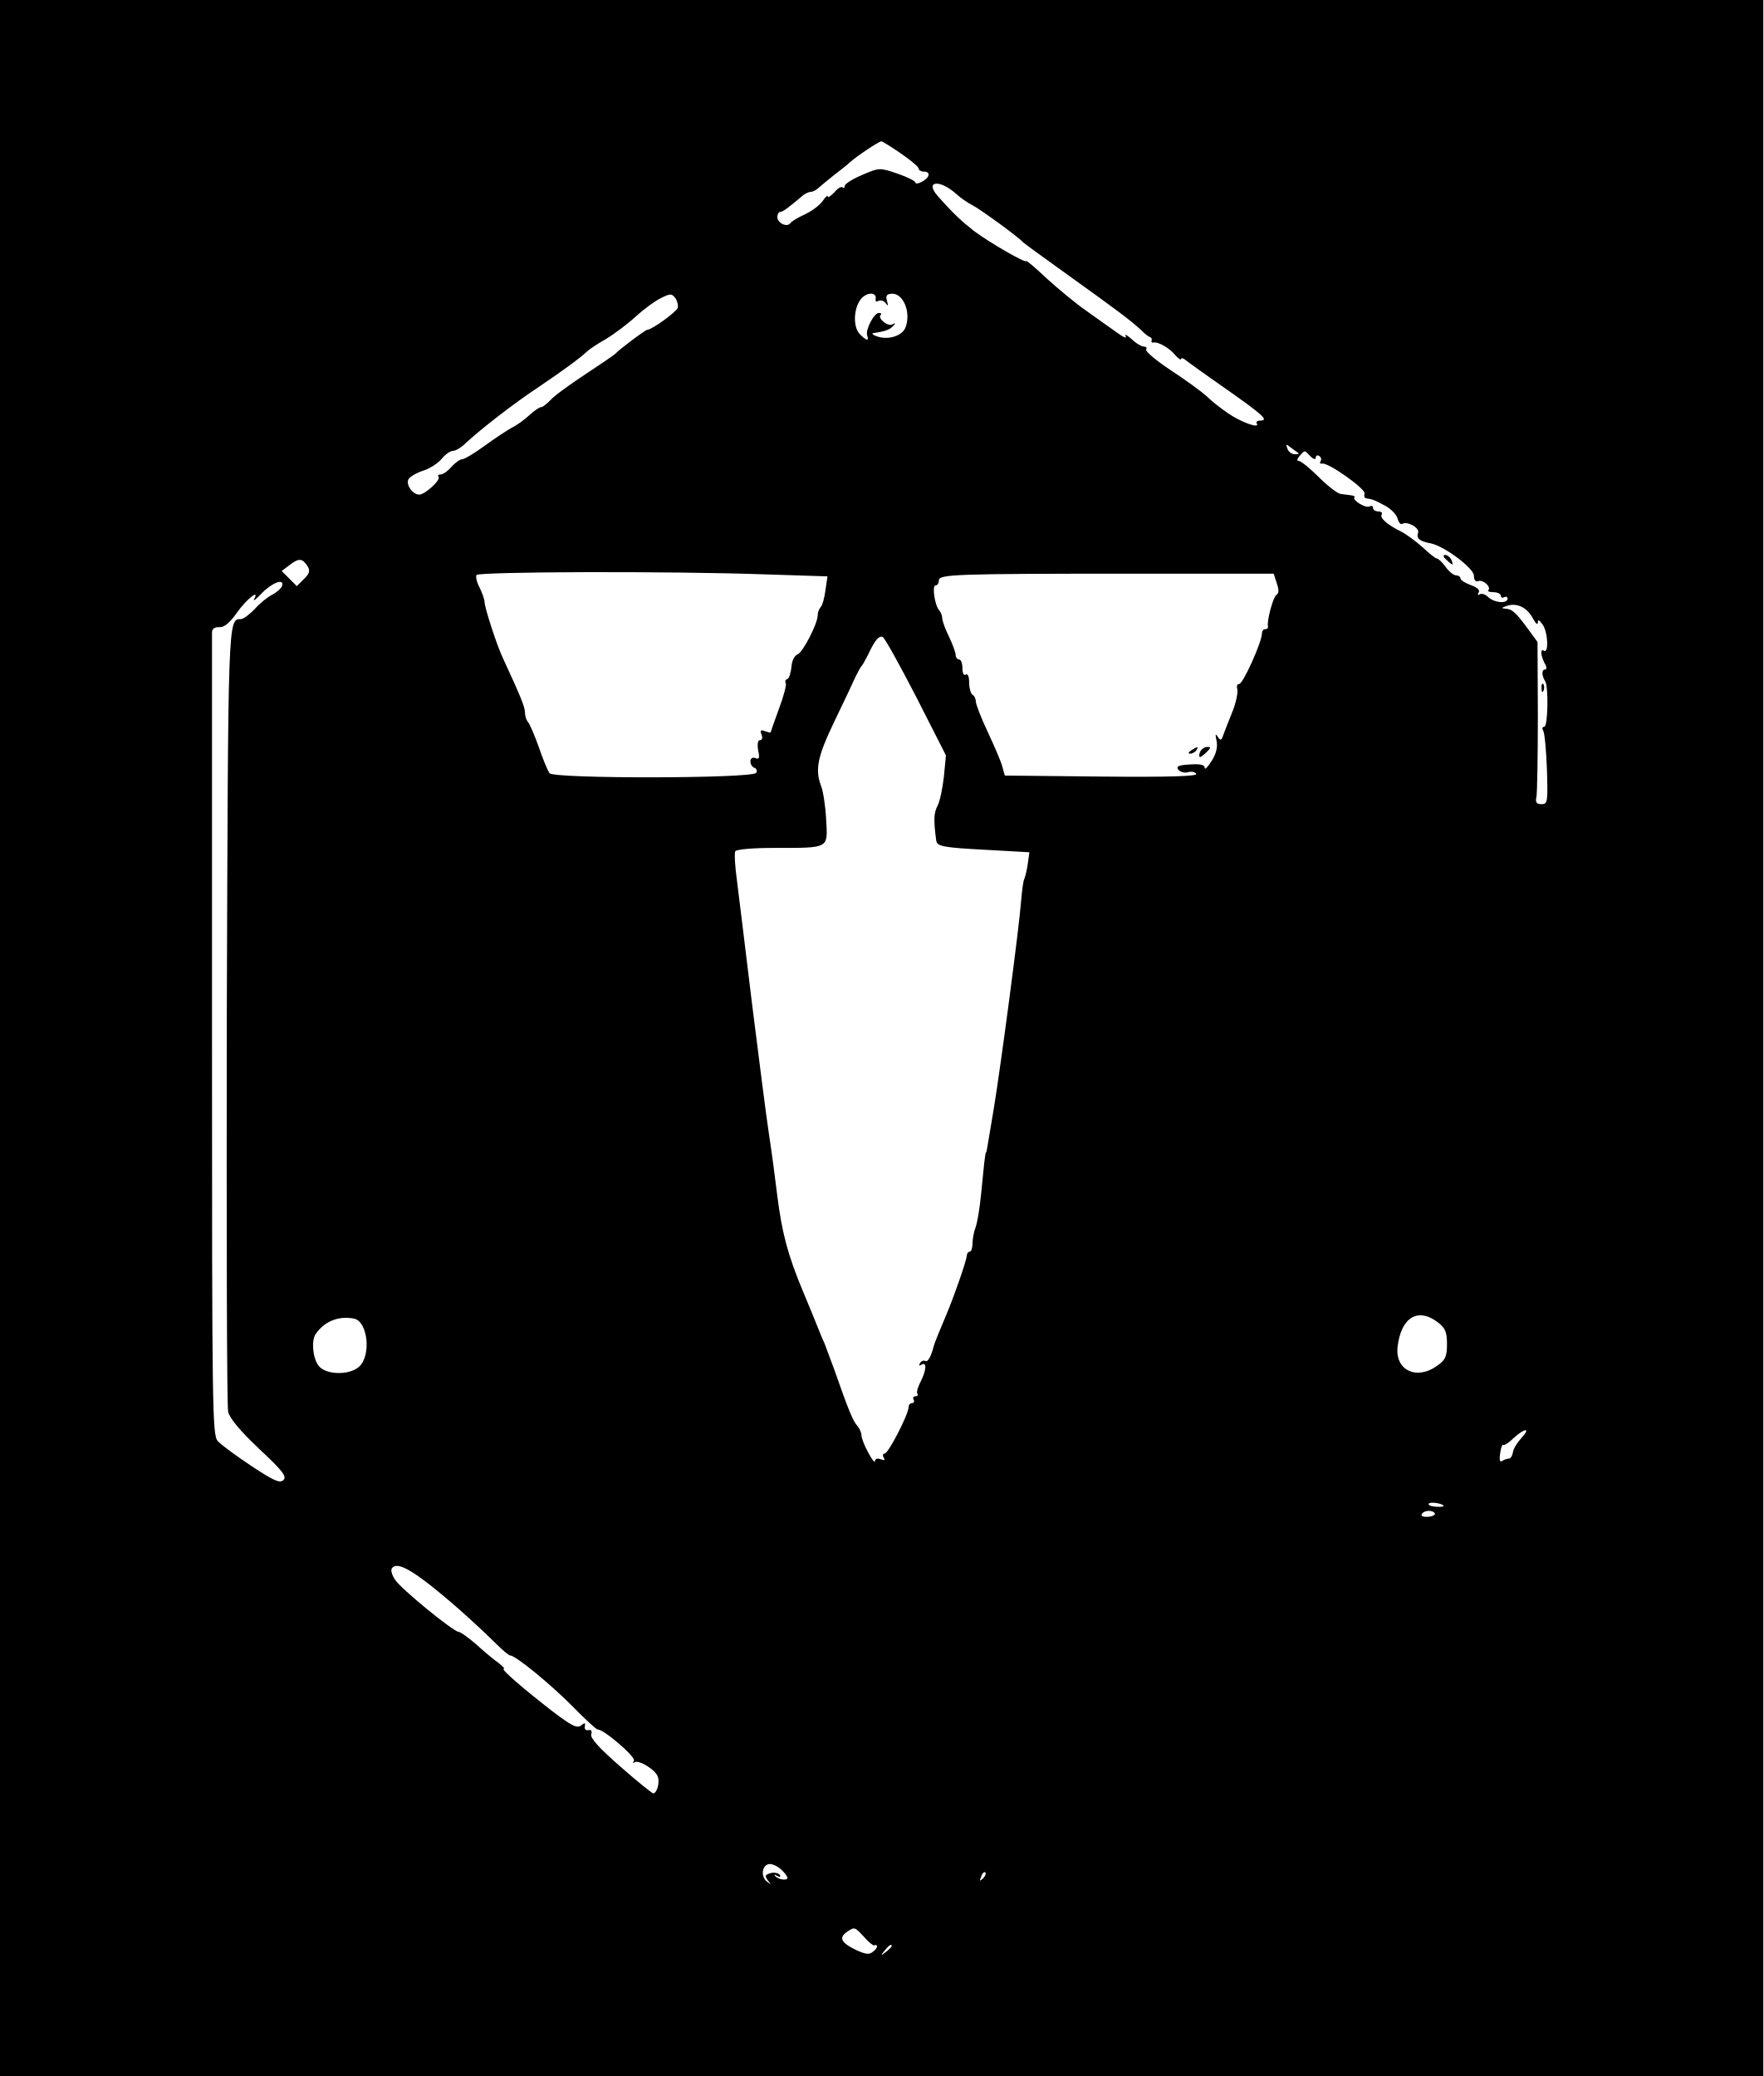
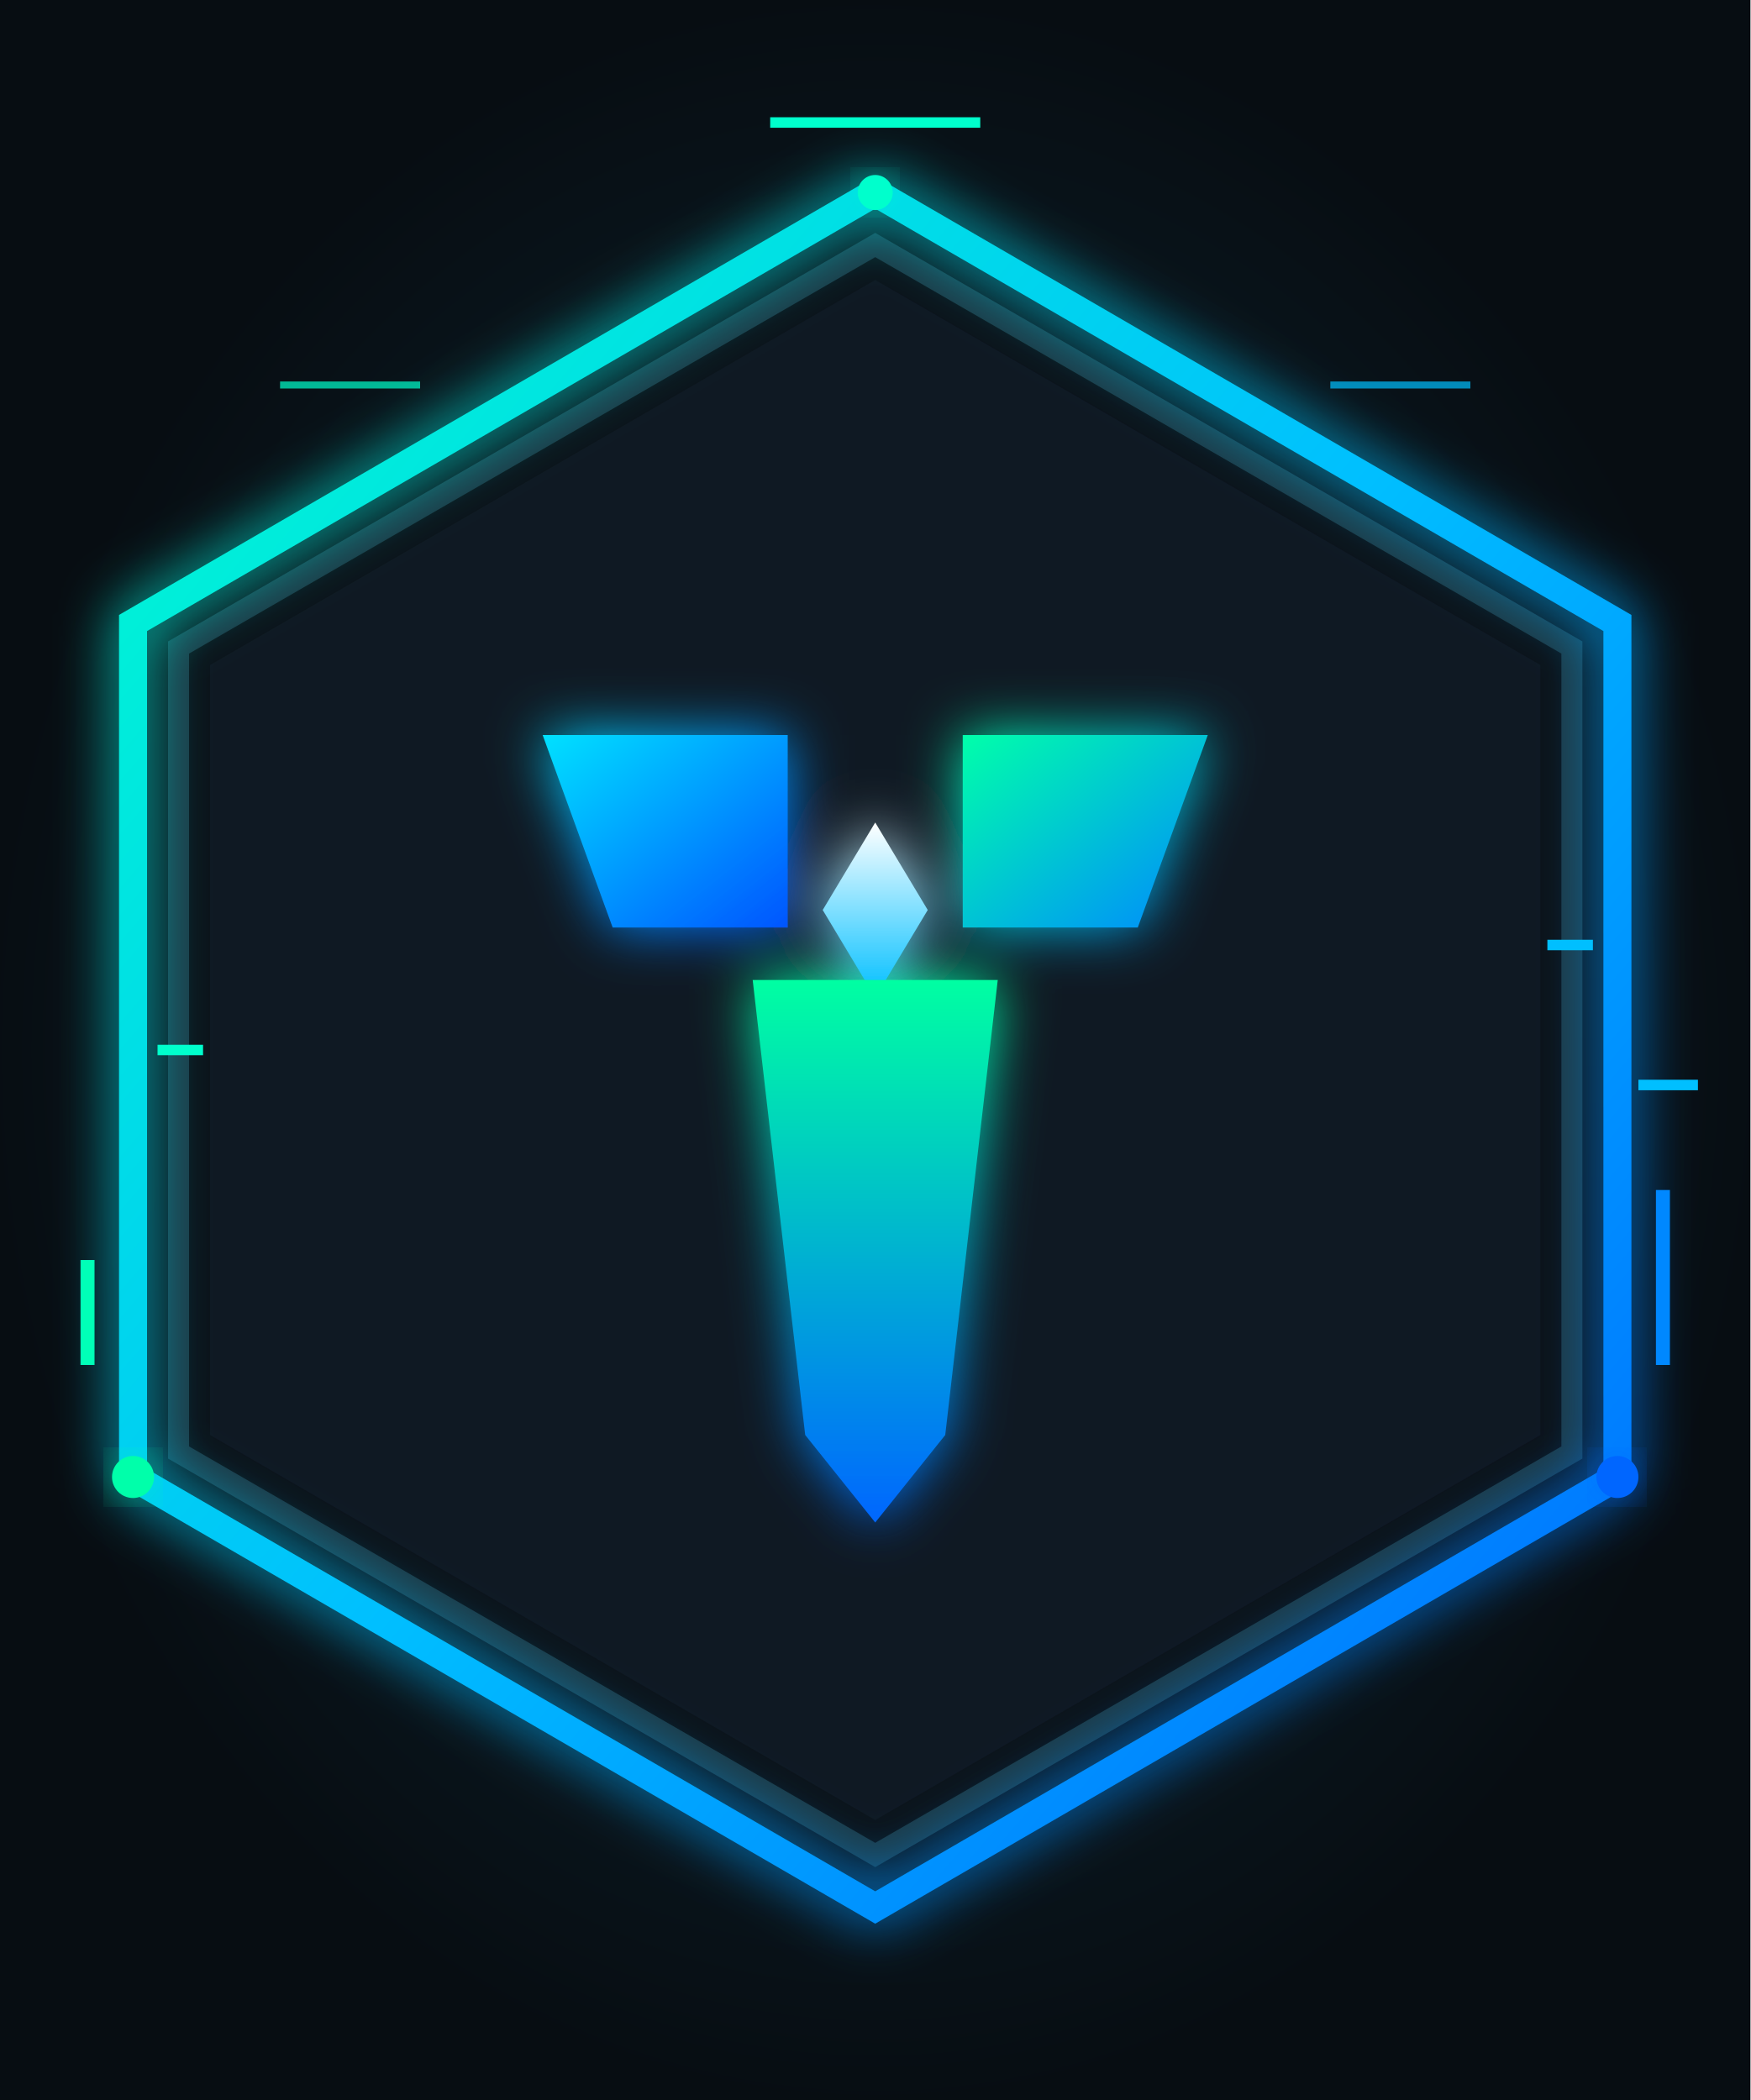
- <svg xmlns="http://www.w3.org/2000/svg" version="1.0" width="524pt" height="617pt" viewBox="0 0 524 617" preserveAspectRatio="xMidYMid meet">
-   <g transform="translate(0,617) scale(0.1,-0.1)" fill="#000000" stroke="none">
-     <path d="M0 3085 l0 -3085 2620 0 2620 0 0 3085 0 3085 -2620 0 -2620 0 0 -3085z m2677 2629 c29 -20 53 -40 53 -45 0 -5 7 -9 15 -9 21 0 19 -17 -5 -30 -11 -6 -20 -7 -20 -2 0 4 -24 16 -53 26 -53 18 -54 18 -105 -4 -29 -12 -52 -27 -52 -33 0 -6 -3 -7 -6 -4 -4 4 -15 -3 -25 -15 -11 -11 -19 -17 -19 -12 0 5 -7 -1 -15 -13 -9 -13 -32 -30 -53 -40 -20 -9 -40 -21 -43 -26 -10 -14 -39 0 -39 18 0 8 4 15 8 15 8 0 23 11 69 50 7 5 17 10 23 10 6 0 17 6 24 13 7 6 27 23 45 37 18 14 39 30 46 37 18 17 87 63 94 63 3 0 29 -16 58 -36z m163 -119 c14 -13 36 -28 50 -35 23 -12 139 -96 150 -110 3 -3 66 -49 140 -102 141 -101 181 -131 212 -160 10 -10 21 -19 26 -20 4 -2 6 -6 4 -11 -1 -4 1 -6 5 -5 15 3 48 -16 65 -37 10 -11 17 -16 18 -12 0 4 6 3 13 -3 6 -5 60 -44 119 -85 111 -78 130 -95 103 -95 -9 0 -14 -4 -10 -9 9 -16 -47 4 -86 31 -21 14 -50 37 -65 52 -16 14 -64 49 -107 77 -42 28 -74 55 -71 60 3 5 0 9 -7 9 -7 0 -24 10 -37 23 -14 12 -21 15 -17 8 5 -8 -6 -4 -25 10 -18 13 -59 42 -90 64 -32 22 -85 66 -119 97 -34 32 -61 55 -61 52 0 -8 -108 54 -155 89 -37 29 -60 50 -108 104 -40 45 4 51 53 8z m-826 -340 c-5 -13 -77 -65 -90 -65 -6 0 -83 -58 -94 -70 -3 -4 -43 -31 -90 -62 -47 -31 -94 -65 -104 -77 -11 -11 -23 -21 -28 -21 -5 0 -21 -11 -35 -24 -14 -13 -37 -30 -52 -37 -14 -8 -51 -32 -81 -54 -30 -22 -60 -40 -67 -40 -6 0 -20 -10 -31 -22 -11 -13 -25 -23 -32 -23 -7 0 -10 -3 -7 -7 9 -8 -40 -53 -57 -53 -19 0 -39 27 -33 44 3 8 23 20 44 27 20 6 46 23 56 36 10 12 25 23 33 23 8 0 25 10 38 23 45 42 143 118 217 167 74 50 123 86 143 105 6 6 31 23 56 37 25 15 65 45 89 67 24 22 58 47 75 55 28 14 32 14 43 0 6 -9 9 -22 7 -29z m588 26 c-1 -7 2 -9 9 -5 6 3 16 0 21 -7 7 -10 8 -9 4 6 -5 16 -1 21 13 22 35 3 59 -55 42 -100 -10 -26 -53 -39 -87 -26 -11 4 -14 8 -9 9 35 5 49 10 59 21 8 9 8 10 -2 5 -13 -8 -45 18 -35 28 4 3 1 6 -5 6 -15 0 -41 -51 -35 -67 6 -18 -2 -16 -21 3 -21 20 -20 73 0 102 16 24 51 26 46 3z m1257 -458 c2 -2 -3 -3 -11 -3 -9 0 -19 7 -22 16 -6 15 -4 15 11 3 10 -7 20 -15 22 -16z m35 -9 c9 -9 16 -11 16 -4 0 6 5 8 10 5 6 -4 8 -11 4 -16 -3 -5 -1 -8 5 -7 17 5 131 -76 126 -89 -2 -7 0 -14 5 -14 19 -3 25 -5 56 -22 17 -9 34 -26 37 -38 3 -11 9 -19 14 -16 15 9 53 -12 47 -27 -6 -16 5 -25 38 -31 40 -8 128 -74 128 -96 0 -13 5 -19 13 -16 14 5 39 -17 30 -27 -4 -3 3 -6 15 -6 12 0 22 -5 22 -11 0 -5 5 -7 10 -4 6 3 10 1 10 -4 0 -16 -39 -13 -57 4 -8 8 -19 12 -25 9 -7 -4 -8 -2 -4 5 5 7 -4 15 -23 22 -17 6 -31 15 -31 20 0 5 -6 9 -13 9 -7 0 -21 11 -31 25 -10 14 -22 25 -26 25 -4 0 -23 15 -42 33 -19 17 -48 39 -64 47 -41 20 -65 41 -58 51 3 5 -2 9 -10 9 -9 0 -16 5 -16 11 0 5 -4 7 -10 4 -11 -7 -53 19 -45 27 3 2 -2 5 -10 6 -8 1 -22 3 -31 4 -9 1 -38 23 -65 50 -26 26 -53 48 -59 48 -7 0 -6 5 2 15 16 18 14 18 32 -1z m-2980 -327 c8 -13 6 -22 -11 -38 l-21 -21 -22 22 -23 23 24 18 c27 21 38 20 53 -4z m1358 -24 l187 -6 -6 -41 c-3 -23 -9 -45 -14 -50 -5 -6 -9 -16 -9 -24 0 -26 -45 -112 -60 -117 -9 -3 -17 -19 -18 -37 -2 -18 -7 -35 -12 -36 -6 -2 -8 -7 -5 -12 3 -4 -6 -39 -20 -76 -14 -38 -25 -70 -25 -71 0 -1 -8 1 -17 4 -12 5 -15 2 -10 -10 4 -10 2 -17 -5 -17 -6 0 -8 -11 -5 -30 5 -23 3 -28 -8 -23 -9 3 -15 -1 -15 -10 0 -8 5 -17 12 -19 6 -2 9 -9 5 -15 -11 -17 -601 -18 -614 -1 -5 7 -20 42 -32 78 -13 36 -27 69 -32 74 -5 6 -9 18 -9 29 0 16 -15 52 -66 162 -19 41 -53 147 -54 165 0 8 -7 28 -15 44 -8 15 -12 32 -9 37 6 10 569 12 856 2z m1522 -26 c7 -20 7 -30 -1 -35 -10 -7 -29 -78 -25 -94 1 -5 -3 -8 -8 -8 -6 0 -10 -6 -10 -13 0 -25 -57 -152 -68 -150 -5 1 -8 -6 -5 -16 2 -10 -4 -40 -15 -67 -11 -27 -23 -58 -27 -69 -5 -16 -8 -17 -16 -5 -7 11 -8 8 -4 -11 4 -17 0 -38 -14 -60 -12 -19 -21 -28 -21 -21 0 9 -13 12 -44 10 -35 -2 -42 -6 -34 -16 6 -7 19 -10 29 -7 9 3 20 1 24 -5 4 -7 -81 -10 -281 -8 l-288 3 -7 25 c-3 14 -23 60 -43 103 -20 42 -36 84 -36 91 0 8 -4 18 -10 21 -5 3 -10 20 -10 36 0 18 -4 28 -10 24 -6 -4 -10 5 -10 19 0 14 -4 26 -10 26 -5 0 -10 6 -10 13 0 7 -9 32 -20 55 -11 22 -20 47 -20 55 0 7 -4 17 -9 23 -13 14 -22 74 -11 74 6 0 10 7 10 15 0 18 43 20 575 20 l420 0 9 -28z m-2956 -9 c-3 -7 -15 -18 -28 -25 -13 -6 -37 -25 -52 -42 -16 -17 -35 -31 -42 -31 -39 0 -38 7 -42 -1178 -1 -631 0 -1161 4 -1178 5 -20 35 -56 92 -110 71 -66 83 -83 72 -93 -11 -10 -28 -2 -95 42 -45 30 -90 63 -100 74 -16 19 -17 88 -17 1204 0 651 0 1191 0 1200 0 10 8 16 22 15 14 -1 31 13 52 43 30 42 69 72 51 40 -4 -8 7 1 24 19 32 32 67 44 59 20z m3719 -99 c7 -13 13 -17 13 -9 0 10 4 8 14 -6 16 -22 19 -87 4 -78 -11 7 -10 -13 2 -37 7 -11 7 -19 1 -19 -10 0 -10 -18 1 -35 10 -17 8 -135 -3 -135 -6 0 -7 -5 -3 -12 4 -6 9 -58 11 -115 3 -97 2 -103 -16 -103 -15 0 -19 5 -15 23 2 12 4 120 4 241 l-1 218 -27 37 c-39 53 -49 61 -69 62 -13 1 -11 3 7 9 30 9 60 -7 77 -41z m-1835 -229 l89 -175 -6 -63 c-4 -35 -12 -74 -19 -87 -11 -21 -12 -42 -4 -102 2 -19 20 -22 153 -29 l124 -7 -5 -36 c-3 -20 -8 -39 -10 -43 -3 -4 -7 -35 -10 -70 -6 -78 -59 -479 -80 -608 -23 -137 -22 -135 -24 -135 -1 0 -3 -13 -5 -30 -2 -16 -6 -61 -10 -99 -4 -39 -11 -81 -16 -94 -5 -13 -9 -34 -9 -48 0 -13 -4 -24 -8 -24 -5 0 -9 -6 -9 -12 -1 -16 -41 -130 -64 -183 -16 -38 -31 -74 -34 -85 -8 -32 -18 -49 -25 -45 -5 3 -12 0 -16 -6 -4 -8 -3 -9 4 -5 17 10 15 -16 -2 -50 -8 -15 -13 -31 -10 -36 3 -4 0 -8 -6 -8 -6 0 -8 -4 -5 -10 3 -5 1 -10 -4 -10 -6 0 -11 -5 -11 -12 0 -21 -60 -138 -71 -138 -5 0 -7 -5 -3 -12 5 -8 2 -9 -9 -5 -10 4 -17 1 -17 -6 0 -6 -9 5 -20 26 -11 20 -20 43 -20 51 0 8 -6 21 -12 28 -13 13 -28 51 -69 168 -11 30 -24 65 -29 78 -6 12 -14 32 -19 45 -5 12 -24 60 -44 107 -46 110 -63 175 -77 285 -6 50 -17 133 -25 185 -8 52 -30 226 -50 385 -19 160 -40 325 -45 368 -6 42 -8 82 -5 87 4 6 55 10 118 10 163 0 157 -3 152 85 -2 40 -9 84 -15 99 -19 50 -10 89 41 195 28 58 56 117 62 131 7 14 14 27 17 30 3 3 12 19 20 35 20 43 32 56 43 52 5 -1 50 -82 99 -177z m-1670 -1849 c41 -8 52 -110 15 -143 -30 -27 -102 -24 -121 4 -17 23 -21 75 -8 93 26 38 68 55 114 46z m3222 -12 c21 -16 26 -29 26 -64 0 -37 -5 -47 -29 -64 -61 -44 -125 -14 -118 55 10 89 61 120 121 73z m247 -343 c-12 -13 -24 -32 -25 -42 -2 -11 -7 -19 -12 -19 -5 0 -14 -3 -20 -7 -7 -5 -9 3 -6 23 2 16 7 28 9 25 3 -3 17 6 31 20 34 31 52 31 23 0z m-231 -202 c0 -2 -11 -3 -24 -2 -14 1 -23 5 -20 9 4 7 44 0 44 -7z m-26 -22 c2 -4 -7 -9 -20 -10 -15 -1 -22 2 -19 8 7 12 32 13 39 2z m-3000 -202 c57 -43 142 -118 212 -187 18 -18 36 -33 40 -33 16 0 122 -87 186 -152 36 -37 70 -68 74 -68 19 0 114 -82 108 -93 -4 -7 -4 -9 1 -5 11 10 64 -22 70 -43 6 -18 -3 -49 -14 -49 -3 0 -48 36 -98 80 -63 55 -90 85 -86 96 3 9 0 14 -8 12 -8 -2 -13 3 -11 11 2 11 0 12 -11 3 -12 -10 -29 -1 -88 44 -85 66 -152 124 -142 124 4 0 -3 8 -16 18 -13 9 -43 34 -66 55 -23 20 -47 37 -52 37 -15 0 -172 128 -189 155 -9 13 -13 28 -10 33 11 18 42 6 100 -38z m1058 -857 c10 -9 18 -20 18 -24 0 -9 -27 -6 -37 6 -4 4 -2 5 6 0 9 -5 12 -4 8 3 -4 5 -16 8 -27 5 -17 -5 -18 -8 -8 -22 11 -14 11 -14 -3 -3 -20 15 -14 52 9 52 8 0 24 -7 34 -17z m599 -26 c-10 -9 -11 -8 -5 6 3 10 9 15 12 12 3 -3 0 -11 -7 -18z m-353 -174 c14 -16 27 -26 30 -25 2 2 6 2 8 -1 2 -2 -2 -10 -11 -17 -12 -10 -21 -9 -50 4 -44 21 -53 36 -30 53 25 17 24 17 53 -14z m82 -27 c0 -2 -8 -10 -17 -17 -16 -13 -17 -12 -4 4 13 16 21 21 21 13z" />
-     <path d="M4290 4516 c0 -2 7 -9 15 -16 13 -11 14 -10 9 4 -5 14 -24 23 -24 12z" />
-     <path d="M3540 3940 c-9 -6 -10 -10 -3 -10 6 0 15 5 18 10 8 12 4 12 -15 0z" />
-     <path d="M3566 3935 c-3 -8 -3 -15 0 -15 3 0 12 7 20 15 13 13 13 15 1 15 -8 0 -17 -7 -21 -15z" />
-     <path d="M4581 4124 c0 -11 3 -14 6 -6 3 7 2 16 -1 19 -3 4 -6 -2 -5 -13z" />
+ <svg xmlns="http://www.w3.org/2000/svg" viewBox="0 0 500 600" width="100%" height="100%">
+   <defs>
+     <radialGradient id="bg-glow" cx="50%" cy="50%" r="50%">
+       <stop offset="0%" stop-color="#0f2b38" />
+       <stop offset="100%" stop-color="#070d12" />
+     </radialGradient>
+     <linearGradient id="hex-outer-grad" x1="0%" y1="0%" x2="100%" y2="100%">
+       <stop offset="0%" stop-color="#00ffcc" />
+       <stop offset="50%" stop-color="#00bfff" />
+       <stop offset="100%" stop-color="#0066ff" />
+     </linearGradient>
+     <linearGradient id="t-left-grad" x1="0%" y1="0%" x2="100%" y2="100%">
+       <stop offset="0%" stop-color="#00e1ff" />
+       <stop offset="100%" stop-color="#0055ff" />
+     </linearGradient>
+     <linearGradient id="t-right-grad" x1="0%" y1="0%" x2="100%" y2="100%">
+       <stop offset="0%" stop-color="#00ffaa" />
+       <stop offset="100%" stop-color="#0088ff" />
+     </linearGradient>
+     <linearGradient id="t-bottom-grad" x1="0%" y1="0%" x2="0%" y2="100%">
+       <stop offset="0%" stop-color="#00ffa2" />
+       <stop offset="100%" stop-color="#0066ff" />
+     </linearGradient>
+     <linearGradient id="diamond-grad" x1="0%" y1="0%" x2="0%" y2="100%">
+       <stop offset="0%" stop-color="#ffffff" />
+       <stop offset="100%" stop-color="#00bfff" />
+     </linearGradient>
+     <filter id="glow" x="-20%" y="-20%" width="140%" height="140%">
+       <feGaussianBlur stdDeviation="8" result="blur" />
+       <feComposite in="SourceGraphic" in2="blur" operator="over" />
+     </filter>
+   </defs>
+   <rect width="100%" height="100%" fill="url(#bg-glow)" />
+   <g transform="translate(250, 300)">
+     <polygon points="0,-240 208,-120 208,120 0,240 -208,120 -208,-120" fill="#0b131a" />
+     <polygon points="0,-220 190,-110 190,110 0,220 -190,110 -190,-110" fill="#0f1923" />
+     <g filter="url(#glow)">
+       <polygon points="-25,-90 -95,-90 -75,-35 -25,-35" fill="url(#t-left-grad)" />
+       <polygon points="25,-90 95,-90 75,-35 25,-35" fill="url(#t-right-grad)" />
+       <polygon points="0,-65 15,-40 0,-15 -15,-40" fill="url(#diamond-grad)" />
+       <polygon points="-35,-20 35,-20 20,110 0,135 -20,110" fill="url(#t-bottom-grad)" />
+     </g>
+     <polygon points="0,-230 199,-115 199,115 0,230 -199,115 -199,-115" fill="none" stroke="#1c3a46" stroke-width="6" />
+     <polygon points="0,-245 212,-122 212,122 0,245 -212,122 -212,-122" fill="none" stroke="url(#hex-outer-grad)" stroke-width="8" filter="url(#glow)" />
+     <circle cx="0" cy="-245" r="5" fill="#00ffcc" filter="url(#glow)" />
+     <line x1="-30" y1="-265" x2="30" y2="-265" stroke="#00ffcc" stroke-width="3" />
+     <circle cx="-212" cy="122" r="6" fill="#00ffaa" filter="url(#glow)" />
+     <path d="M-225,90 L-225,60" stroke="#00ffb7" stroke-width="4" />
+     <circle cx="212" cy="122" r="6" fill="#0066ff" filter="url(#glow)" />
+     <path d="M225,90 L225,40" stroke="#0088ff" stroke-width="4" />
+     <line x1="218" y1="10" x2="235" y2="10" stroke="#00bfff" stroke-width="3" />
+     <path d="M-170,-190 L-130,-190" stroke="#00ffcc" stroke-width="2" opacity="0.7" />
+     <path d="M130,-190 L170,-190" stroke="#00bfff" stroke-width="2" opacity="0.7" />
+     <path d="M-192,0 L-205,0" stroke="#00ffcc" stroke-width="3" />
+     <path d="M192,-30 L205,-30" stroke="#00bfff" stroke-width="3" />
  </g>
</svg>
